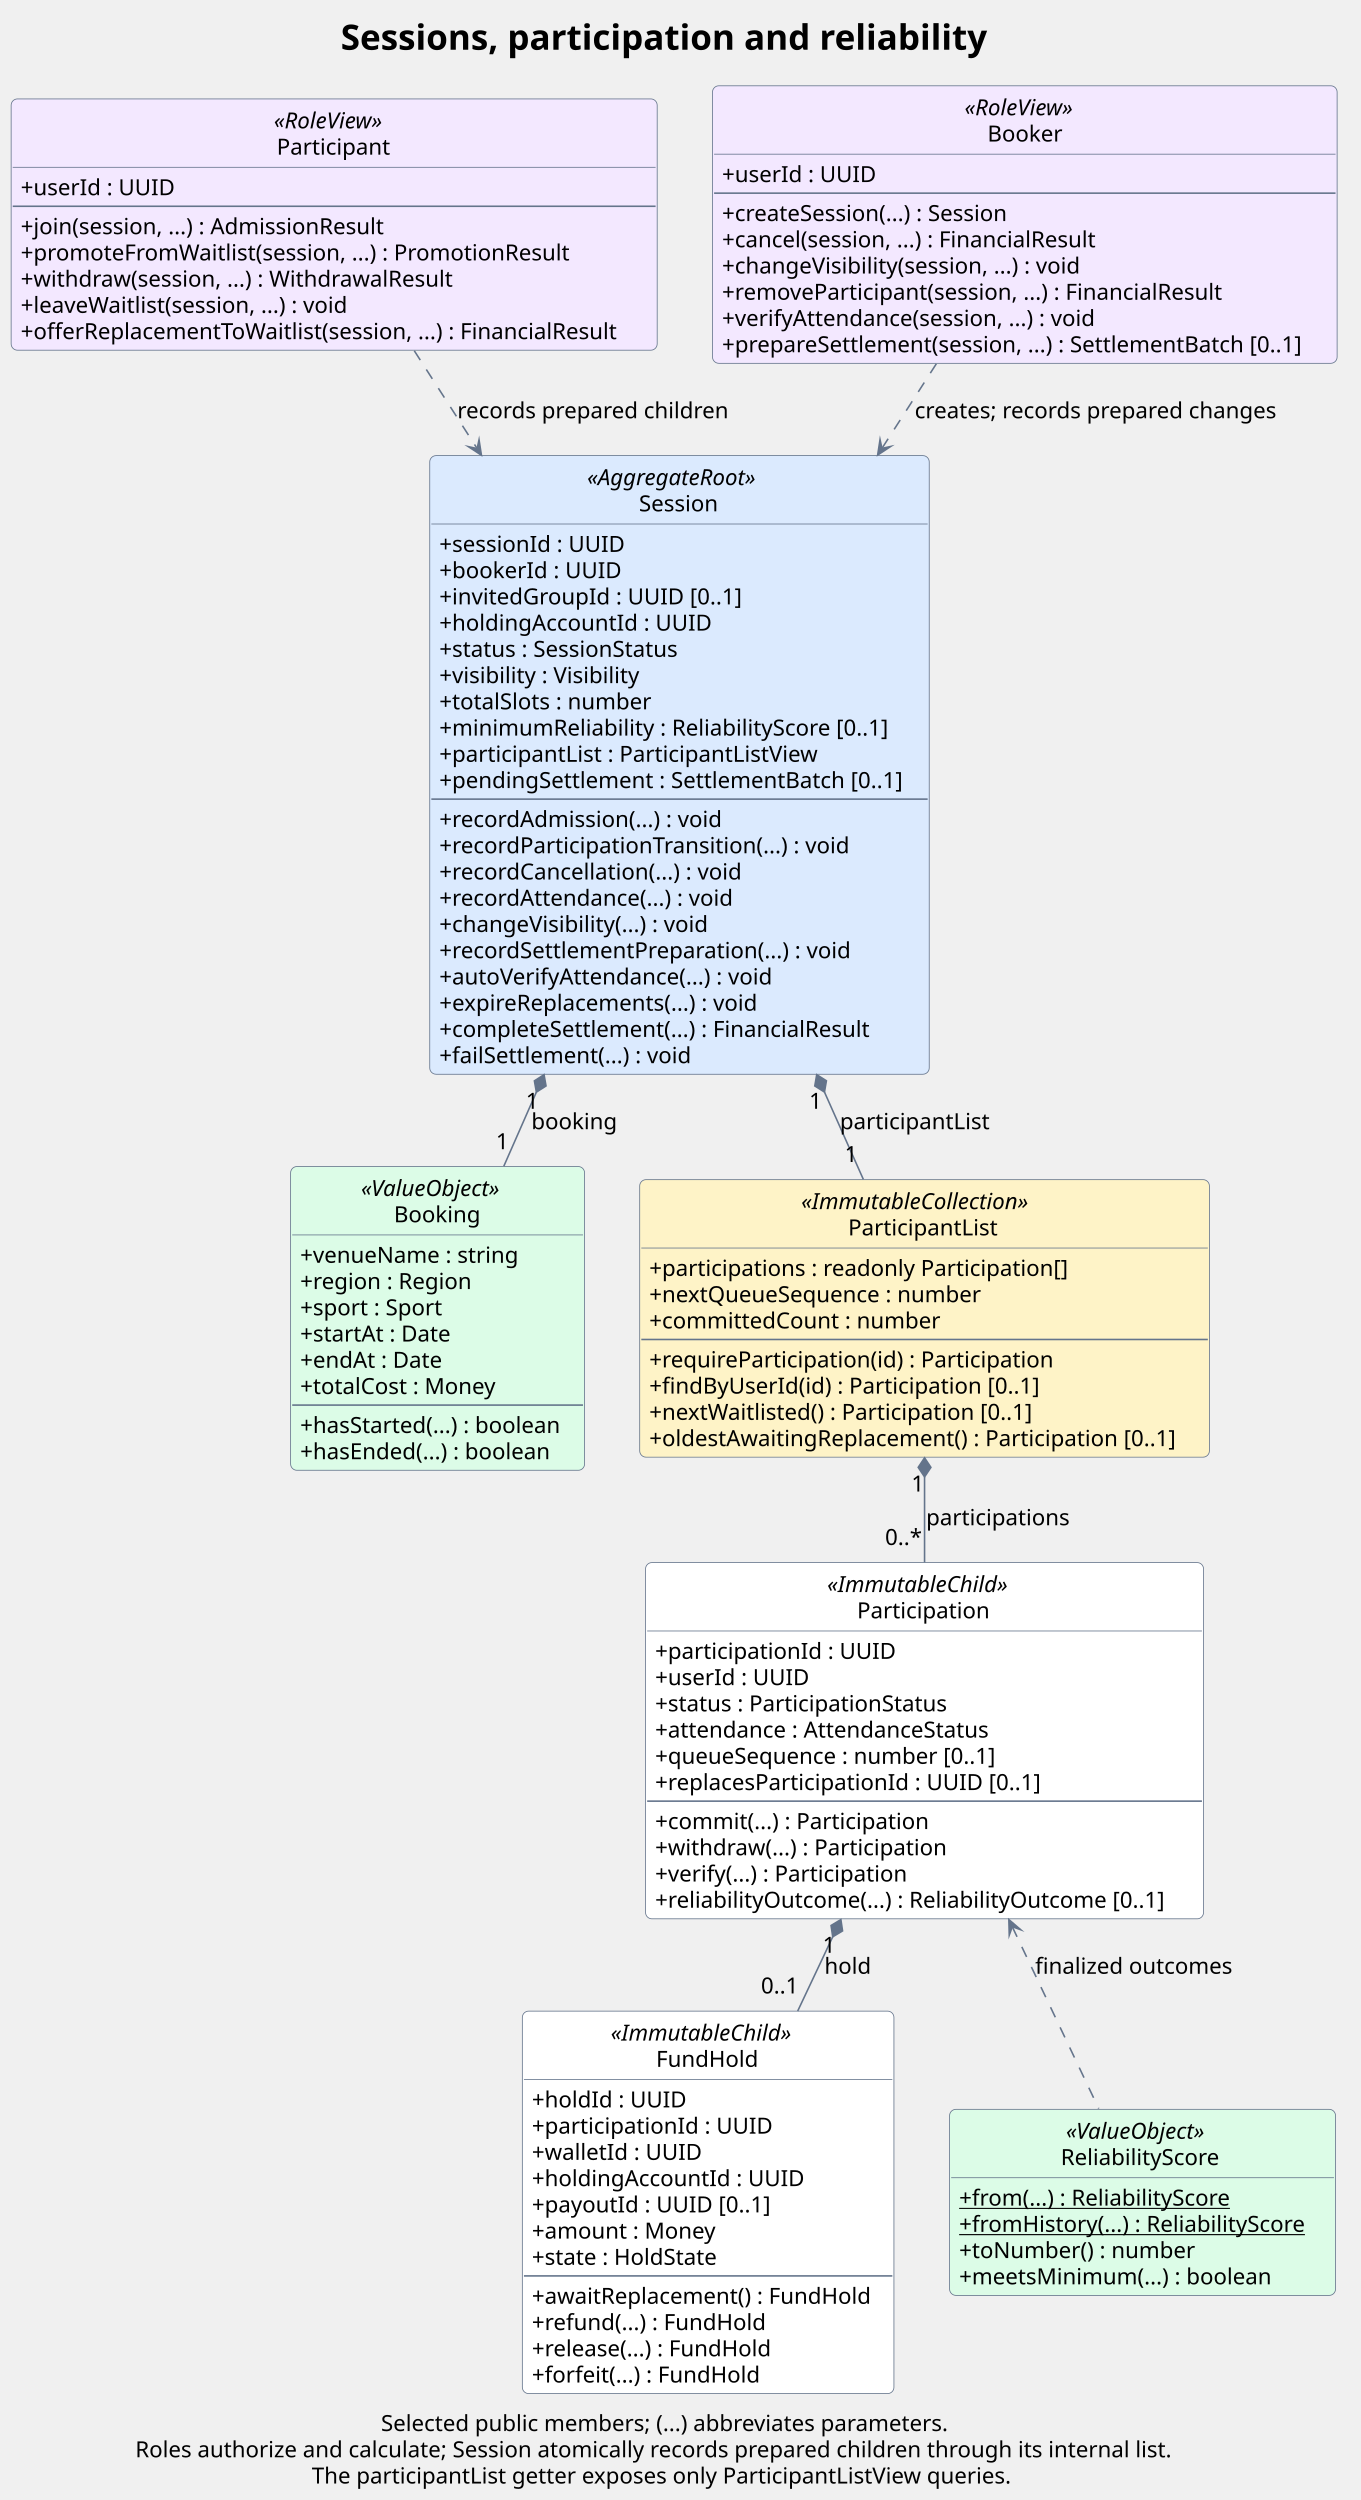
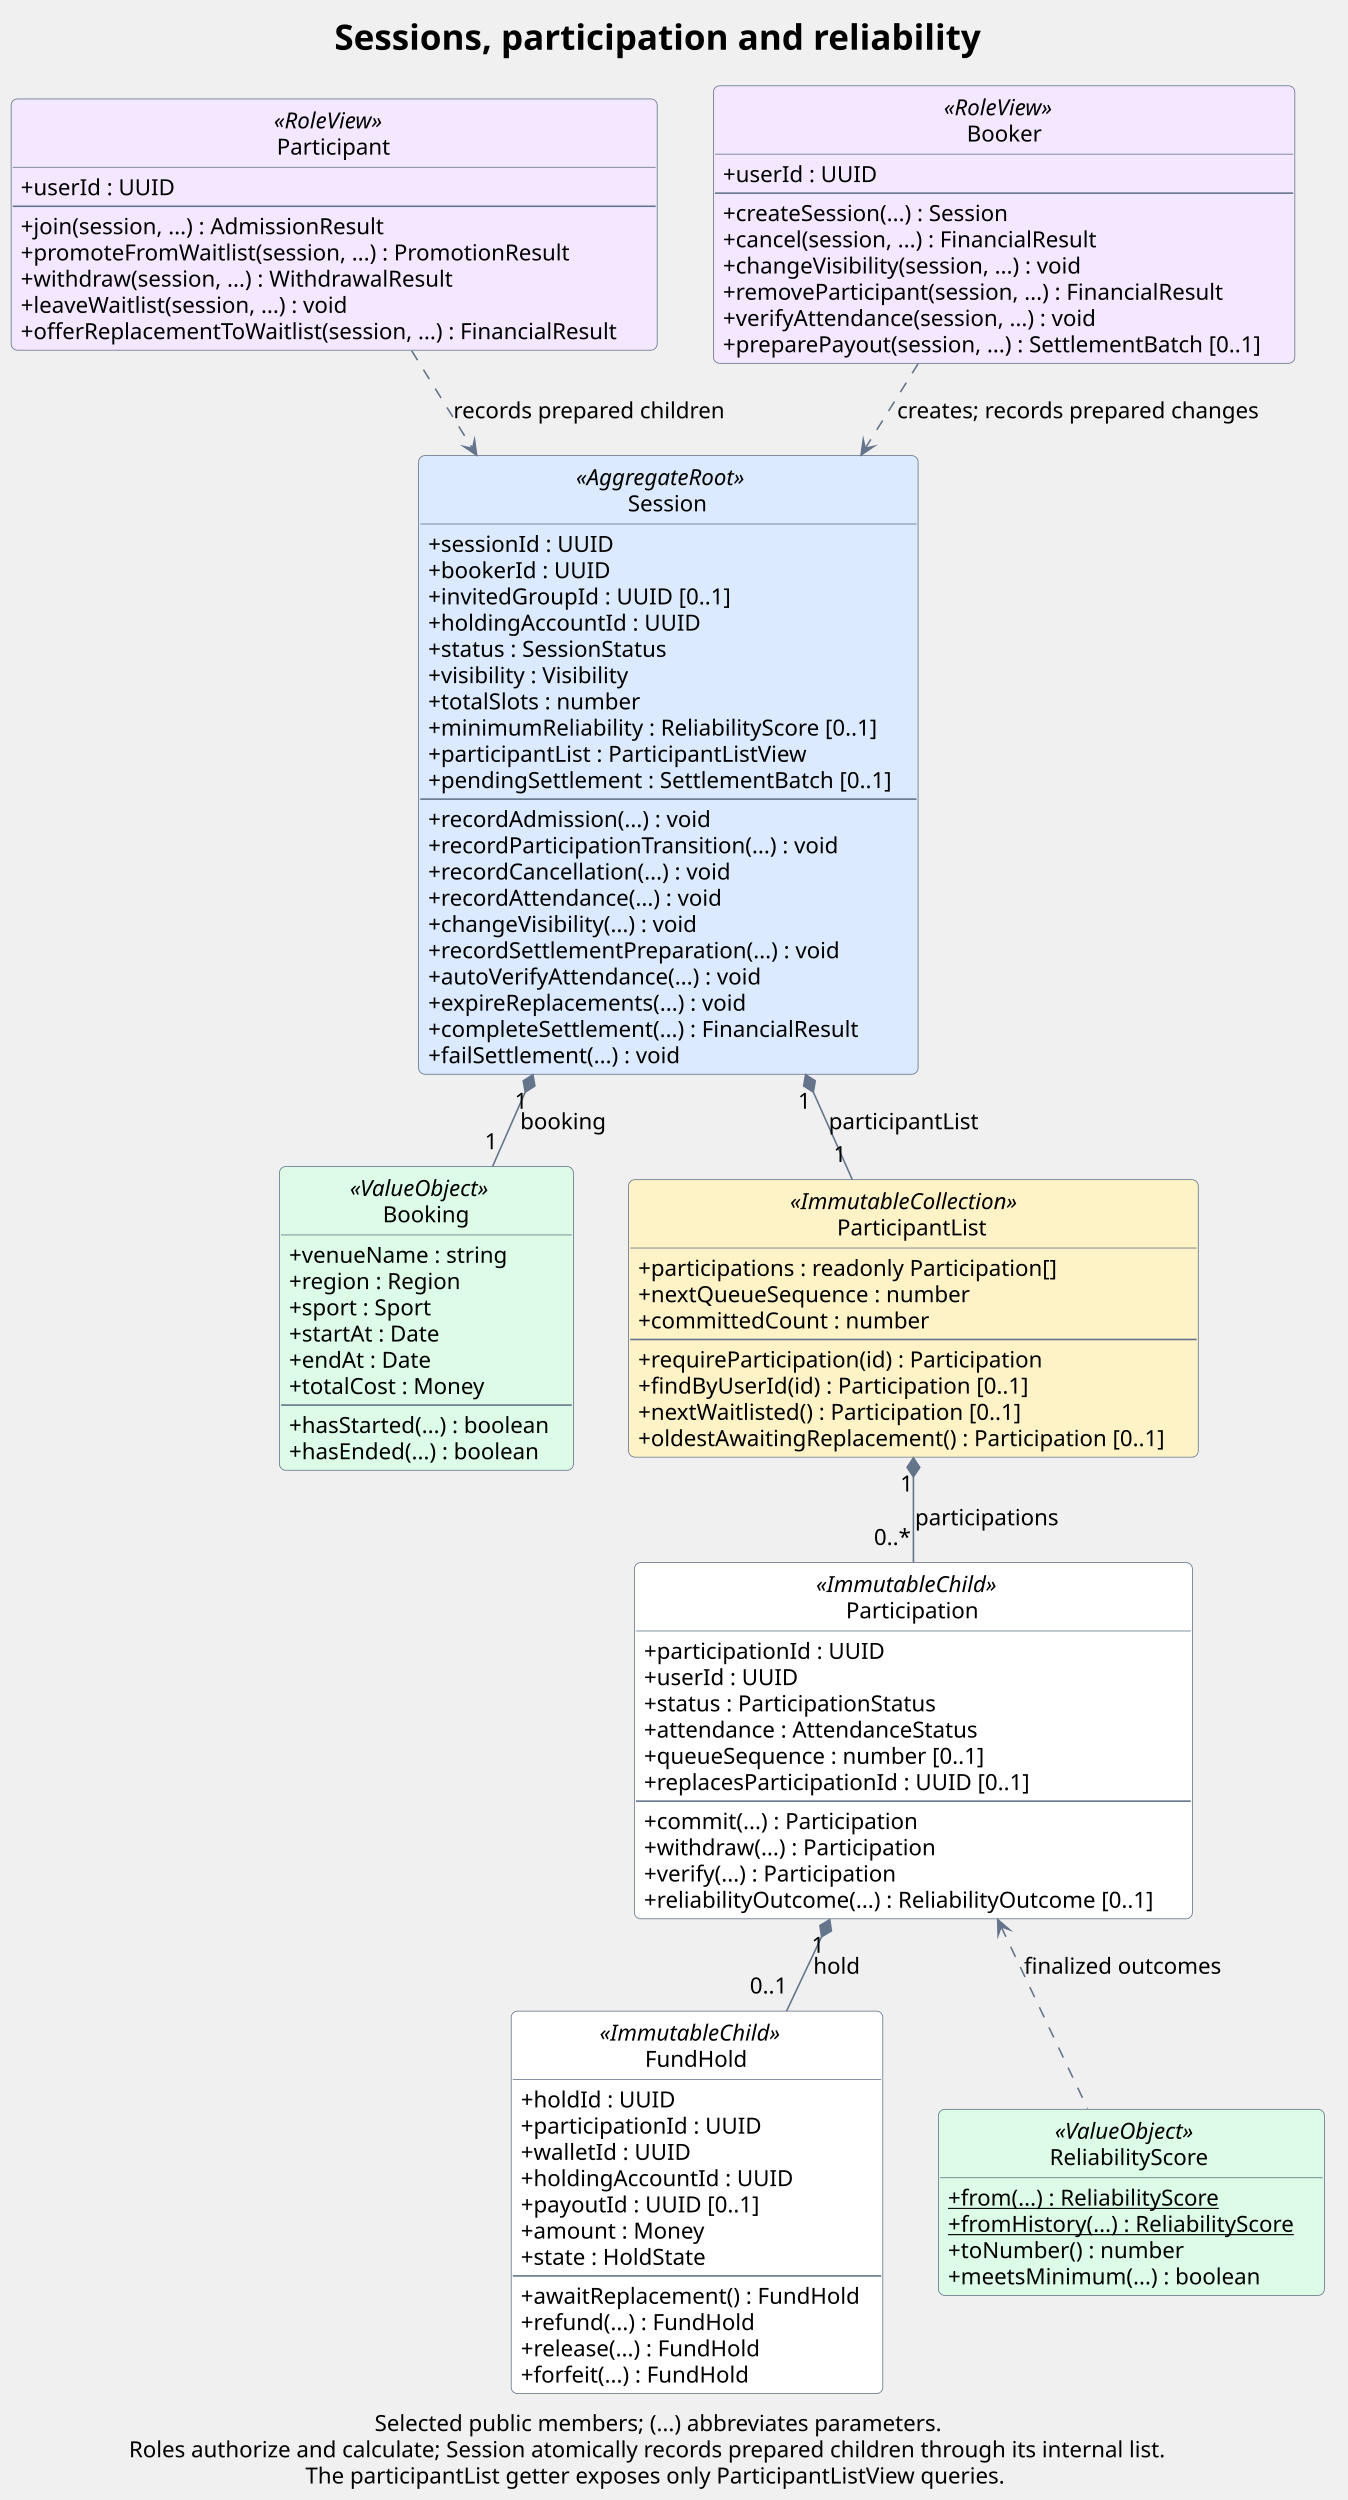
- <svg xmlns="http://www.w3.org/2000/svg" version="1.1" data-diagram-type="CLASS" style="width:855px;height:1571px;background:#FFFFFF;" width="855px" height="1571px" viewBox="0 0 855 1571" zoomAndPan="magnify" preserveAspectRatio="none" contentStyleType="text/css">
+ <svg xmlns="http://www.w3.org/2000/svg" version="1.1" data-diagram-type="CLASS" style="width:847px;height:1571px;background:#FFFFFF;" width="847px" height="1571px" viewBox="0 0 847 1571" zoomAndPan="magnify" preserveAspectRatio="none" contentStyleType="text/css">
  <defs />
  <g font-family="sans-serif" lengthAdjust="spacing">
    <g class="title" data-source-line="1">
-       <text x="214.113" y="31.27" fill="#000" font-size="22" textLength="420.02" font-weight="700">Sessions, participation and reliability</text>
+       <text x="210.114" y="31.27" fill="#000" font-size="22" textLength="420.02" font-weight="700">Sessions, participation and reliability</text>
    </g>
    <g class="entity" data-qualified-name="Session" id="ent0001" data-source-line="24">
-       <rect x="270.05" y="286.31" width="313.882" height="388.742" fill="#DBEAFE" style="stroke:#64748B;stroke-width:0.5;" rx="4" ry="4" />
-       <text x="368.94" y="304.845" fill="#000" font-size="14" textLength="116.102" font-style="italic">«AggregateRoot»</text>
-       <text x="401.517" y="321.334" fill="#000" font-size="14" textLength="50.948">Session</text>
-       <line x1="271.05" y1="329.287" x2="582.932" y2="329.287" style="stroke:#64748B;stroke-width:0.5;" />
-       <text x="276.05" y="346.822" fill="#000" font-size="14" textLength="121.728">+sessionId : UUID</text>
-       <text x="276.05" y="363.31" fill="#000" font-size="14" textLength="118.904">+bookerId : UUID</text>
-       <text x="276.05" y="379.798" fill="#000" font-size="14" textLength="199.104">+invitedGroupId : UUID [0..1]</text>
-       <text x="276.05" y="396.287" fill="#000" font-size="14" textLength="178.008">+holdingAccountId : UUID</text>
-       <text x="276.05" y="412.775" fill="#000" font-size="14" textLength="158.102">+status : SessionStatus</text>
-       <text x="276.05" y="429.263" fill="#000" font-size="14" textLength="138.284">+visibility : Visibility</text>
-       <text x="276.05" y="445.752" fill="#000" font-size="14" textLength="140.615">+totalSlots : number</text>
-       <text x="276.05" y="462.24" fill="#000" font-size="14" textLength="297.999">+minimumReliability : ReliabilityScore [0..1]</text>
-       <text x="276.05" y="478.728" fill="#000" font-size="14" textLength="249.382">+participantList : ParticipantListView</text>
-       <text x="276.05" y="495.216" fill="#000" font-size="14" textLength="301.882">+pendingSettlement : SettlementBatch [0..1]</text>
-       <line x1="271.05" y1="502.17" x2="582.932" y2="502.17" style="stroke:#64748B;stroke-width:1;" />
-       <text x="276.05" y="519.705" fill="#000" font-size="14" textLength="190.552">+recordAdmission(...) : void</text>
-       <text x="276.05" y="536.193" fill="#000" font-size="14" textLength="272.925">+recordParticipationTransition(...) : void</text>
-       <text x="276.05" y="552.681" fill="#000" font-size="14" textLength="202.829">+recordCancellation(...) : void</text>
-       <text x="276.05" y="569.17" fill="#000" font-size="14" textLength="196.178">+recordAttendance(...) : void</text>
-       <text x="276.05" y="585.658" fill="#000" font-size="14" textLength="182.212">+changeVisibility(...) : void</text>
-       <text x="276.05" y="602.146" fill="#000" font-size="14" textLength="269.65">+recordSettlementPreparation(...) : void</text>
-       <text x="276.05" y="618.634" fill="#000" font-size="14" textLength="221.785">+autoVerifyAttendance(...) : void</text>
-       <text x="276.05" y="635.123" fill="#000" font-size="14" textLength="212.434">+expireReplacements(...) : void</text>
-       <text x="276.05" y="651.611" fill="#000" font-size="14" textLength="283.22">+completeSettlement(...) : FinancialResult</text>
-       <text x="276.05" y="668.099" fill="#000" font-size="14" textLength="168.943">+failSettlement(...) : void</text>
+       <rect x="263.05" y="286.31" width="313.882" height="388.742" fill="#DBEAFE" style="stroke:#64748B;stroke-width:0.5;" rx="4" ry="4" />
+       <text x="361.94" y="304.845" fill="#000" font-size="14" textLength="116.102" font-style="italic">«AggregateRoot»</text>
+       <text x="394.517" y="321.334" fill="#000" font-size="14" textLength="50.948">Session</text>
+       <line x1="264.05" y1="329.287" x2="575.932" y2="329.287" style="stroke:#64748B;stroke-width:0.5;" />
+       <text x="269.05" y="346.822" fill="#000" font-size="14" textLength="121.728">+sessionId : UUID</text>
+       <text x="269.05" y="363.31" fill="#000" font-size="14" textLength="118.904">+bookerId : UUID</text>
+       <text x="269.05" y="379.798" fill="#000" font-size="14" textLength="199.104">+invitedGroupId : UUID [0..1]</text>
+       <text x="269.05" y="396.287" fill="#000" font-size="14" textLength="178.008">+holdingAccountId : UUID</text>
+       <text x="269.05" y="412.775" fill="#000" font-size="14" textLength="158.102">+status : SessionStatus</text>
+       <text x="269.05" y="429.263" fill="#000" font-size="14" textLength="138.284">+visibility : Visibility</text>
+       <text x="269.05" y="445.752" fill="#000" font-size="14" textLength="140.615">+totalSlots : number</text>
+       <text x="269.05" y="462.24" fill="#000" font-size="14" textLength="297.999">+minimumReliability : ReliabilityScore [0..1]</text>
+       <text x="269.05" y="478.728" fill="#000" font-size="14" textLength="249.382">+participantList : ParticipantListView</text>
+       <text x="269.05" y="495.216" fill="#000" font-size="14" textLength="301.882">+pendingSettlement : SettlementBatch [0..1]</text>
+       <line x1="264.05" y1="502.17" x2="575.932" y2="502.17" style="stroke:#64748B;stroke-width:1;" />
+       <text x="269.05" y="519.705" fill="#000" font-size="14" textLength="190.552">+recordAdmission(...) : void</text>
+       <text x="269.05" y="536.193" fill="#000" font-size="14" textLength="272.925">+recordParticipationTransition(...) : void</text>
+       <text x="269.05" y="552.681" fill="#000" font-size="14" textLength="202.829">+recordCancellation(...) : void</text>
+       <text x="269.05" y="569.17" fill="#000" font-size="14" textLength="196.178">+recordAttendance(...) : void</text>
+       <text x="269.05" y="585.658" fill="#000" font-size="14" textLength="182.212">+changeVisibility(...) : void</text>
+       <text x="269.05" y="602.146" fill="#000" font-size="14" textLength="269.65">+recordSettlementPreparation(...) : void</text>
+       <text x="269.05" y="618.634" fill="#000" font-size="14" textLength="221.785">+autoVerifyAttendance(...) : void</text>
+       <text x="269.05" y="635.123" fill="#000" font-size="14" textLength="212.434">+expireReplacements(...) : void</text>
+       <text x="269.05" y="651.611" fill="#000" font-size="14" textLength="283.22">+completeSettlement(...) : FinancialResult</text>
+       <text x="269.05" y="668.099" fill="#000" font-size="14" textLength="168.943">+failSettlement(...) : void</text>
    </g>
    <g class="entity" data-qualified-name="Participant" id="ent0002" data-source-line="48">
      <rect x="7" y="62.16" width="405.976" height="157.906" fill="#F3E8FF" style="stroke:#64748B;stroke-width:0.5;" rx="4" ry="4" />
      <text x="172.11" y="80.695" fill="#000" font-size="14" textLength="75.756" font-style="italic">«RoleView»</text>
      <text x="173.904" y="97.184" fill="#000" font-size="14" textLength="72.167">Participant</text>
      <line x1="8" y1="105.137" x2="411.976" y2="105.137" style="stroke:#64748B;stroke-width:0.5;" />
      <text x="13" y="122.672" fill="#000" font-size="14" textLength="100.536">+userId : UUID</text>
      <line x1="8" y1="129.625" x2="411.976" y2="129.625" style="stroke:#64748B;stroke-width:1;" />
      <text x="13" y="147.16" fill="#000" font-size="14" textLength="244.768">+join(session, ...) : AdmissionResult</text>
      <text x="13" y="163.648" fill="#000" font-size="14" textLength="360.493">+promoteFromWaitlist(session, ...) : PromotionResult</text>
      <text x="13" y="180.137" fill="#000" font-size="14" textLength="284.58">+withdraw(session, ...) : WithdrawalResult</text>
      <text x="13" y="196.625" fill="#000" font-size="14" textLength="219.003">+leaveWaitlist(session, ...) : void</text>
      <text x="13" y="213.113" fill="#000" font-size="14" textLength="393.976">+offerReplacementToWaitlist(session, ...) : FinancialResult</text>
    </g>
    <g class="entity" data-qualified-name="Booker" id="ent0003" data-source-line="58">
-       <rect x="447.73" y="53.91" width="392.516" height="174.395" fill="#F3E8FF" style="stroke:#64748B;stroke-width:0.5;" rx="4" ry="4" />
-       <text x="606.11" y="72.445" fill="#000" font-size="14" textLength="75.756" font-style="italic">«RoleView»</text>
-       <text x="620.506" y="88.934" fill="#000" font-size="14" textLength="46.963">Booker</text>
-       <line x1="448.73" y1="96.887" x2="839.246" y2="96.887" style="stroke:#64748B;stroke-width:0.5;" />
-       <text x="453.73" y="114.422" fill="#000" font-size="14" textLength="100.536">+userId : UUID</text>
-       <line x1="448.73" y1="121.375" x2="839.246" y2="121.375" style="stroke:#64748B;stroke-width:1;" />
-       <text x="453.73" y="138.91" fill="#000" font-size="14" textLength="190.176">+createSession(...) : Session</text>
-       <text x="453.73" y="155.398" fill="#000" font-size="14" textLength="250.243">+cancel(session, ...) : FinancialResult</text>
-       <text x="453.73" y="171.887" fill="#000" font-size="14" textLength="241.616">+changeVisibility(session, ...) : void</text>
-       <text x="453.73" y="188.375" fill="#000" font-size="14" textLength="330.046">+removeParticipant(session, ...) : FinancialResult</text>
-       <text x="453.73" y="204.863" fill="#000" font-size="14" textLength="249.026">+verifyAttendance(session, ...) : void</text>
-       <text x="453.73" y="221.352" fill="#000" font-size="14" textLength="380.516">+prepareSettlement(session, ...) : SettlementBatch [0..1]</text>
+       <rect x="448.3" y="53.91" width="365.37" height="174.395" fill="#F3E8FF" style="stroke:#64748B;stroke-width:0.5;" rx="4" ry="4" />
+       <text x="593.107" y="72.445" fill="#000" font-size="14" textLength="75.756" font-style="italic">«RoleView»</text>
+       <text x="607.504" y="88.934" fill="#000" font-size="14" textLength="46.963">Booker</text>
+       <line x1="449.3" y1="96.887" x2="812.67" y2="96.887" style="stroke:#64748B;stroke-width:0.5;" />
+       <text x="454.3" y="114.422" fill="#000" font-size="14" textLength="100.536">+userId : UUID</text>
+       <line x1="449.3" y1="121.375" x2="812.67" y2="121.375" style="stroke:#64748B;stroke-width:1;" />
+       <text x="454.3" y="138.91" fill="#000" font-size="14" textLength="190.176">+createSession(...) : Session</text>
+       <text x="454.3" y="155.398" fill="#000" font-size="14" textLength="250.243">+cancel(session, ...) : FinancialResult</text>
+       <text x="454.3" y="171.887" fill="#000" font-size="14" textLength="241.616">+changeVisibility(session, ...) : void</text>
+       <text x="454.3" y="188.375" fill="#000" font-size="14" textLength="330.046">+removeParticipant(session, ...) : FinancialResult</text>
+       <text x="454.3" y="204.863" fill="#000" font-size="14" textLength="249.026">+verifyAttendance(session, ...) : void</text>
+       <text x="454.3" y="221.352" fill="#000" font-size="14" textLength="353.37">+preparePayout(session, ...) : SettlementBatch [0..1]</text>
    </g>
    <g class="entity" data-qualified-name="Booking" id="ent0004" data-source-line="69">
-       <rect x="182.62" y="733.05" width="184.73" height="190.883" fill="#DCFCE7" style="stroke:#64748B;stroke-width:0.5;" rx="4" ry="4" />
-       <text x="226.864" y="751.585" fill="#000" font-size="14" textLength="96.243" font-style="italic">«ValueObject»</text>
-       <text x="247.536" y="768.074" fill="#000" font-size="14" textLength="54.899">Booking</text>
-       <line x1="183.62" y1="776.027" x2="366.35" y2="776.027" style="stroke:#64748B;stroke-width:0.5;" />
-       <text x="188.62" y="793.562" fill="#000" font-size="14" textLength="143.151">+venueName : string</text>
-       <text x="188.62" y="810.05" fill="#000" font-size="14" textLength="114.728">+region : Region</text>
-       <text x="188.62" y="826.538" fill="#000" font-size="14" textLength="95.847">+sport : Sport</text>
-       <text x="188.62" y="843.027" fill="#000" font-size="14" textLength="101.637">+startAt : Date</text>
-       <text x="188.62" y="859.515" fill="#000" font-size="14" textLength="95.867">+endAt : Date</text>
-       <text x="188.62" y="876.003" fill="#000" font-size="14" textLength="130.389">+totalCost : Money</text>
-       <line x1="183.62" y1="882.956" x2="366.35" y2="882.956" style="stroke:#64748B;stroke-width:1;" />
-       <text x="188.62" y="900.492" fill="#000" font-size="14" textLength="172.73">+hasStarted(...) : boolean</text>
-       <text x="188.62" y="916.98" fill="#000" font-size="14" textLength="166.346">+hasEnded(...) : boolean</text>
+       <rect x="175.62" y="733.05" width="184.73" height="190.883" fill="#DCFCE7" style="stroke:#64748B;stroke-width:0.5;" rx="4" ry="4" />
+       <text x="219.864" y="751.585" fill="#000" font-size="14" textLength="96.243" font-style="italic">«ValueObject»</text>
+       <text x="240.536" y="768.074" fill="#000" font-size="14" textLength="54.899">Booking</text>
+       <line x1="176.62" y1="776.027" x2="359.35" y2="776.027" style="stroke:#64748B;stroke-width:0.5;" />
+       <text x="181.62" y="793.562" fill="#000" font-size="14" textLength="143.151">+venueName : string</text>
+       <text x="181.62" y="810.05" fill="#000" font-size="14" textLength="114.728">+region : Region</text>
+       <text x="181.62" y="826.538" fill="#000" font-size="14" textLength="95.847">+sport : Sport</text>
+       <text x="181.62" y="843.027" fill="#000" font-size="14" textLength="101.637">+startAt : Date</text>
+       <text x="181.62" y="859.515" fill="#000" font-size="14" textLength="95.867">+endAt : Date</text>
+       <text x="181.62" y="876.003" fill="#000" font-size="14" textLength="130.389">+totalCost : Money</text>
+       <line x1="176.62" y1="882.956" x2="359.35" y2="882.956" style="stroke:#64748B;stroke-width:1;" />
+       <text x="181.62" y="900.492" fill="#000" font-size="14" textLength="172.73">+hasStarted(...) : boolean</text>
+       <text x="181.62" y="916.98" fill="#000" font-size="14" textLength="166.346">+hasEnded(...) : boolean</text>
    </g>
    <g class="entity" data-qualified-name="ParticipantList" id="ent0005" data-source-line="81">
-       <rect x="401.99" y="741.29" width="358.001" height="174.395" fill="#FEF3C7" style="stroke:#64748B;stroke-width:0.5;" rx="4" ry="4" />
-       <text x="503.45" y="759.825" fill="#000" font-size="14" textLength="155.08" font-style="italic">«ImmutableCollection»</text>
-       <text x="532.965" y="776.314" fill="#000" font-size="14" textLength="96.052">ParticipantList</text>
-       <line x1="402.99" y1="784.267" x2="758.991" y2="784.267" style="stroke:#64748B;stroke-width:0.5;" />
-       <text x="407.99" y="801.802" fill="#000" font-size="14" textLength="274.511">+participations : readonly Participation[]</text>
-       <text x="407.99" y="818.29" fill="#000" font-size="14" textLength="215.667">+nextQueueSequence : number</text>
-       <text x="407.99" y="834.778" fill="#000" font-size="14" textLength="191.146">+committedCount : number</text>
-       <line x1="402.99" y1="841.732" x2="758.991" y2="841.732" style="stroke:#64748B;stroke-width:1;" />
-       <text x="407.99" y="859.267" fill="#000" font-size="14" textLength="264.612">+requireParticipation(id) : Participation</text>
-       <text x="407.99" y="875.755" fill="#000" font-size="14" textLength="256.566">+findByUserId(id) : Participation [0..1]</text>
-       <text x="407.99" y="892.243" fill="#000" font-size="14" textLength="254.816">+nextWaitlisted() : Participation [0..1]</text>
-       <text x="407.99" y="908.732" fill="#000" font-size="14" textLength="346.001">+oldestAwaitingReplacement() : Participation [0..1]</text>
+       <rect x="394.99" y="741.29" width="358.001" height="174.395" fill="#FEF3C7" style="stroke:#64748B;stroke-width:0.5;" rx="4" ry="4" />
+       <text x="496.45" y="759.825" fill="#000" font-size="14" textLength="155.08" font-style="italic">«ImmutableCollection»</text>
+       <text x="525.965" y="776.314" fill="#000" font-size="14" textLength="96.052">ParticipantList</text>
+       <line x1="395.99" y1="784.267" x2="751.991" y2="784.267" style="stroke:#64748B;stroke-width:0.5;" />
+       <text x="400.99" y="801.802" fill="#000" font-size="14" textLength="274.511">+participations : readonly Participation[]</text>
+       <text x="400.99" y="818.29" fill="#000" font-size="14" textLength="215.667">+nextQueueSequence : number</text>
+       <text x="400.99" y="834.778" fill="#000" font-size="14" textLength="191.146">+committedCount : number</text>
+       <line x1="395.99" y1="841.732" x2="751.991" y2="841.732" style="stroke:#64748B;stroke-width:1;" />
+       <text x="400.99" y="859.267" fill="#000" font-size="14" textLength="264.612">+requireParticipation(id) : Participation</text>
+       <text x="400.99" y="875.755" fill="#000" font-size="14" textLength="256.566">+findByUserId(id) : Participation [0..1]</text>
+       <text x="400.99" y="892.243" fill="#000" font-size="14" textLength="254.816">+nextWaitlisted() : Participation [0..1]</text>
+       <text x="400.99" y="908.732" fill="#000" font-size="14" textLength="346.001">+oldestAwaitingReplacement() : Participation [0..1]</text>
    </g>
    <g class="entity" data-qualified-name="Participation" id="ent0006" data-source-line="92">
-       <rect x="405.67" y="981.93" width="350.632" height="223.859" fill="#FFF" style="stroke:#64748B;stroke-width:0.5;" rx="4" ry="4" />
-       <text x="519.767" y="1000.465" fill="#000" font-size="14" textLength="122.438" font-style="italic">«ImmutableChild»</text>
-       <text x="538.579" y="1016.954" fill="#000" font-size="14" textLength="84.813">Participation</text>
-       <line x1="406.67" y1="1024.907" x2="755.302" y2="1024.907" style="stroke:#64748B;stroke-width:0.5;" />
-       <text x="411.67" y="1042.442" fill="#000" font-size="14" textLength="157.069">+participationId : UUID</text>
-       <text x="411.67" y="1058.93" fill="#000" font-size="14" textLength="100.536">+userId : UUID</text>
-       <text x="411.67" y="1075.418" fill="#000" font-size="14" textLength="191.967">+status : ParticipationStatus</text>
-       <text x="411.67" y="1091.907" fill="#000" font-size="14" textLength="217.704">+attendance : AttendanceStatus</text>
-       <text x="411.67" y="1108.395" fill="#000" font-size="14" textLength="223.392">+queueSequence : number [0..1]</text>
-       <text x="411.67" y="1124.883" fill="#000" font-size="14" textLength="252.321">+replacesParticipationId : UUID [0..1]</text>
-       <line x1="406.67" y1="1131.836" x2="755.302" y2="1131.836" style="stroke:#64748B;stroke-width:1;" />
-       <text x="411.67" y="1149.372" fill="#000" font-size="14" textLength="182.82">+commit(...) : Participation</text>
-       <text x="411.67" y="1165.86" fill="#000" font-size="14" textLength="193.443">+withdraw(...) : Participation</text>
-       <text x="411.67" y="1182.348" fill="#000" font-size="14" textLength="168.909">+verify(...) : Participation</text>
-       <text x="411.67" y="1198.836" fill="#000" font-size="14" textLength="338.632">+reliabilityOutcome(...) : ReliabilityOutcome [0..1]</text>
+       <rect x="398.67" y="981.93" width="350.632" height="223.859" fill="#FFF" style="stroke:#64748B;stroke-width:0.5;" rx="4" ry="4" />
+       <text x="512.767" y="1000.465" fill="#000" font-size="14" textLength="122.438" font-style="italic">«ImmutableChild»</text>
+       <text x="531.579" y="1016.954" fill="#000" font-size="14" textLength="84.813">Participation</text>
+       <line x1="399.67" y1="1024.907" x2="748.302" y2="1024.907" style="stroke:#64748B;stroke-width:0.5;" />
+       <text x="404.67" y="1042.442" fill="#000" font-size="14" textLength="157.069">+participationId : UUID</text>
+       <text x="404.67" y="1058.93" fill="#000" font-size="14" textLength="100.536">+userId : UUID</text>
+       <text x="404.67" y="1075.418" fill="#000" font-size="14" textLength="191.967">+status : ParticipationStatus</text>
+       <text x="404.67" y="1091.907" fill="#000" font-size="14" textLength="217.704">+attendance : AttendanceStatus</text>
+       <text x="404.67" y="1108.395" fill="#000" font-size="14" textLength="223.392">+queueSequence : number [0..1]</text>
+       <text x="404.67" y="1124.883" fill="#000" font-size="14" textLength="252.321">+replacesParticipationId : UUID [0..1]</text>
+       <line x1="399.67" y1="1131.836" x2="748.302" y2="1131.836" style="stroke:#64748B;stroke-width:1;" />
+       <text x="404.67" y="1149.372" fill="#000" font-size="14" textLength="182.82">+commit(...) : Participation</text>
+       <text x="404.67" y="1165.86" fill="#000" font-size="14" textLength="193.443">+withdraw(...) : Participation</text>
+       <text x="404.67" y="1182.348" fill="#000" font-size="14" textLength="168.909">+verify(...) : Participation</text>
+       <text x="404.67" y="1198.836" fill="#000" font-size="14" textLength="338.632">+reliabilityOutcome(...) : ReliabilityOutcome [0..1]</text>
    </g>
    <g class="entity" data-qualified-name="FundHold" id="ent0007" data-source-line="106">
-       <rect x="328.24" y="1263.79" width="233.505" height="240.348" fill="#FFF" style="stroke:#64748B;stroke-width:0.5;" rx="4" ry="4" />
-       <text x="383.773" y="1282.325" fill="#000" font-size="14" textLength="122.438" font-style="italic">«ImmutableChild»</text>
-       <text x="412.272" y="1298.814" fill="#000" font-size="14" textLength="65.44">FundHold</text>
-       <line x1="329.24" y1="1306.767" x2="560.745" y2="1306.767" style="stroke:#64748B;stroke-width:0.5;" />
-       <text x="334.24" y="1324.302" fill="#000" font-size="14" textLength="101.329">+holdId : UUID</text>
-       <text x="334.24" y="1340.79" fill="#000" font-size="14" textLength="157.069">+participationId : UUID</text>
-       <text x="334.24" y="1357.278" fill="#000" font-size="14" textLength="110.831">+walletId : UUID</text>
-       <text x="334.24" y="1373.767" fill="#000" font-size="14" textLength="178.008">+holdingAccountId : UUID</text>
-       <text x="334.24" y="1390.255" fill="#000" font-size="14" textLength="157.664">+payoutId : UUID [0..1]</text>
-       <text x="334.24" y="1406.743" fill="#000" font-size="14" textLength="120.894">+amount : Money</text>
-       <text x="334.24" y="1423.232" fill="#000" font-size="14" textLength="122.849">+state : HoldState</text>
-       <line x1="329.24" y1="1430.185" x2="560.745" y2="1430.185" style="stroke:#64748B;stroke-width:1;" />
-       <text x="334.24" y="1447.72" fill="#000" font-size="14" textLength="221.505">+awaitReplacement() : FundHold</text>
-       <text x="334.24" y="1464.208" fill="#000" font-size="14" textLength="157.117">+refund(...) : FundHold</text>
-       <text x="334.24" y="1480.696" fill="#000" font-size="14" textLength="160.296">+release(...) : FundHold</text>
-       <text x="334.24" y="1497.185" fill="#000" font-size="14" textLength="153.959">+forfeit(...) : FundHold</text>
+       <rect x="321.24" y="1263.79" width="233.505" height="240.348" fill="#FFF" style="stroke:#64748B;stroke-width:0.5;" rx="4" ry="4" />
+       <text x="376.773" y="1282.325" fill="#000" font-size="14" textLength="122.438" font-style="italic">«ImmutableChild»</text>
+       <text x="405.272" y="1298.814" fill="#000" font-size="14" textLength="65.44">FundHold</text>
+       <line x1="322.24" y1="1306.767" x2="553.745" y2="1306.767" style="stroke:#64748B;stroke-width:0.5;" />
+       <text x="327.24" y="1324.302" fill="#000" font-size="14" textLength="101.329">+holdId : UUID</text>
+       <text x="327.24" y="1340.79" fill="#000" font-size="14" textLength="157.069">+participationId : UUID</text>
+       <text x="327.24" y="1357.278" fill="#000" font-size="14" textLength="110.831">+walletId : UUID</text>
+       <text x="327.24" y="1373.767" fill="#000" font-size="14" textLength="178.008">+holdingAccountId : UUID</text>
+       <text x="327.24" y="1390.255" fill="#000" font-size="14" textLength="157.664">+payoutId : UUID [0..1]</text>
+       <text x="327.24" y="1406.743" fill="#000" font-size="14" textLength="120.894">+amount : Money</text>
+       <text x="327.24" y="1423.232" fill="#000" font-size="14" textLength="122.849">+state : HoldState</text>
+       <line x1="322.24" y1="1430.185" x2="553.745" y2="1430.185" style="stroke:#64748B;stroke-width:1;" />
+       <text x="327.24" y="1447.72" fill="#000" font-size="14" textLength="221.505">+awaitReplacement() : FundHold</text>
+       <text x="327.24" y="1464.208" fill="#000" font-size="14" textLength="157.117">+refund(...) : FundHold</text>
+       <text x="327.24" y="1480.696" fill="#000" font-size="14" textLength="160.296">+release(...) : FundHold</text>
+       <text x="327.24" y="1497.185" fill="#000" font-size="14" textLength="153.959">+forfeit(...) : FundHold</text>
    </g>
    <g class="entity" data-qualified-name="ReliabilityScore" id="ent0008" data-source-line="121">
-       <rect x="596.72" y="1325.5" width="242.528" height="116.93" fill="#DCFCE7" style="stroke:#64748B;stroke-width:0.5;" rx="4" ry="4" />
-       <text x="669.863" y="1344.035" fill="#000" font-size="14" textLength="96.243" font-style="italic">«ValueObject»</text>
-       <text x="666.574" y="1360.524" fill="#000" font-size="14" textLength="102.819">ReliabilityScore</text>
-       <line x1="597.72" y1="1368.477" x2="838.248" y2="1368.477" style="stroke:#64748B;stroke-width:0.5;" />
-       <text x="602.72" y="1386.012" fill="#000" font-size="14" textLength="182.178" text-decoration="underline">+from(...) : ReliabilityScore</text>
-       <text x="602.72" y="1402.5" fill="#000" font-size="14" textLength="230.528" text-decoration="underline">+fromHistory(...) : ReliabilityScore</text>
-       <text x="602.72" y="1418.988" fill="#000" font-size="14" textLength="154.588">+toNumber() : number</text>
-       <text x="602.72" y="1435.477" fill="#000" font-size="14" textLength="205.803">+meetsMinimum(...) : boolean</text>
+       <rect x="589.72" y="1325.5" width="242.528" height="116.93" fill="#DCFCE7" style="stroke:#64748B;stroke-width:0.5;" rx="4" ry="4" />
+       <text x="662.863" y="1344.035" fill="#000" font-size="14" textLength="96.243" font-style="italic">«ValueObject»</text>
+       <text x="659.574" y="1360.524" fill="#000" font-size="14" textLength="102.819">ReliabilityScore</text>
+       <line x1="590.72" y1="1368.477" x2="831.248" y2="1368.477" style="stroke:#64748B;stroke-width:0.5;" />
+       <text x="595.72" y="1386.012" fill="#000" font-size="14" textLength="182.178" text-decoration="underline">+from(...) : ReliabilityScore</text>
+       <text x="595.72" y="1402.5" fill="#000" font-size="14" textLength="230.528" text-decoration="underline">+fromHistory(...) : ReliabilityScore</text>
+       <text x="595.72" y="1418.988" fill="#000" font-size="14" textLength="154.588">+toNumber() : number</text>
+       <text x="595.72" y="1435.477" fill="#000" font-size="14" textLength="205.803">+meetsMinimum(...) : boolean</text>
    </g>
    <g class="link" data-entity-1="ent0001" data-entity-2="ent0004" id="lnk9" data-source-line="128" data-link-type="composition">
-       <path d="M337.052,686.296 C328.302,706.206 324.54,714.76 316.59,732.85" style="stroke:#64748B;stroke-width:1;" fill="none" id="Session-backto-Booking" codeLine="128" />
-       <polygon points="341.88,675.31,335.804,679.194,337.052,686.296,343.128,682.412,341.88,675.31" fill="#64748B" style="stroke:#64748B;stroke-width:1;stroke-linejoin:miter;stroke-miterlimit:10;" />
-       <text x="333.9" y="709.585" fill="#000" font-size="14" textLength="55.658">booking</text>
-       <text x="330.416" y="696.77" fill="#000" font-size="14">1</text>
-       <text x="311.621" y="722.146" fill="#000" font-size="14">1</text>
+       <path d="M330.052,686.296 C321.302,706.206 317.54,714.76 309.59,732.85" style="stroke:#64748B;stroke-width:1;" fill="none" id="Session-backto-Booking" codeLine="128" />
+       <polygon points="334.88,675.31,328.804,679.194,330.052,686.296,336.128,682.412,334.88,675.31" fill="#64748B" style="stroke:#64748B;stroke-width:1;stroke-linejoin:miter;stroke-miterlimit:10;" />
+       <text x="326.9" y="709.585" fill="#000" font-size="14" textLength="55.658">booking</text>
+       <text x="323.416" y="696.77" fill="#000" font-size="14">1</text>
+       <text x="304.621" y="722.146" fill="#000" font-size="14">1</text>
    </g>
    <g class="link" data-entity-1="ent0002" data-entity-2="ent0001" id="lnk10" data-source-line="129" data-link-type="dependency">
-       <path d="M260.32,220.4 C273.21,240.47 284.967,258.744 299.827,281.864" style="stroke:#64748B;stroke-width:1;stroke-dasharray:7,7;" fill="none" id="Participant-to-Session" codeLine="129" />
-       <polygon points="302.53,286.07,301.029,276.336,299.827,281.864,294.299,280.662,302.53,286.07" fill="#64748B" style="stroke:#64748B;stroke-width:1;stroke-linejoin:miter;stroke-miterlimit:10;" />
-       <text x="287.37" y="262.845" fill="#000" font-size="14" textLength="176.039">records prepared children</text>
+       <path d="M258.69,220.4 C271.17,240.47 282.519,258.704 296.899,281.824" style="stroke:#64748B;stroke-width:1;stroke-dasharray:7,7;" fill="none" id="Participant-to-Session" codeLine="129" />
+       <polygon points="299.54,286.07,298.183,276.315,296.899,281.824,291.39,280.54,299.54,286.07" fill="#64748B" style="stroke:#64748B;stroke-width:1;stroke-linejoin:miter;stroke-miterlimit:10;" />
+       <text x="284.91" y="262.845" fill="#000" font-size="14" textLength="176.039">records prepared children</text>
    </g>
    <g class="link" data-entity-1="ent0003" data-entity-2="ent0001" id="lnk11" data-source-line="130" data-link-type="dependency">
-       <path d="M588.39,228.6 C576.9,246.48 567.065,261.775 554.215,281.755" style="stroke:#64748B;stroke-width:1;stroke-dasharray:7,7;" fill="none" id="Booker-to-Session" codeLine="130" />
-       <polygon points="551.51,285.96,559.743,280.554,554.215,281.755,553.014,276.227,551.51,285.96" fill="#64748B" style="stroke:#64748B;stroke-width:1;stroke-linejoin:miter;stroke-miterlimit:10;" />
-       <text x="574.8" y="262.845" fill="#000" font-size="14" textLength="234.466">creates; records prepared changes</text>
+       <path d="M576.92,228.6 C565.75,246.48 556.21,261.74 543.72,281.72" style="stroke:#64748B;stroke-width:1;stroke-dasharray:7,7;" fill="none" id="Booker-to-Session" codeLine="130" />
+       <polygon points="541.07,285.96,549.232,280.449,543.72,281.72,542.449,276.208,541.07,285.96" fill="#64748B" style="stroke:#64748B;stroke-width:1;stroke-linejoin:miter;stroke-miterlimit:10;" />
+       <text x="563.74" y="262.845" fill="#000" font-size="14" textLength="234.466">creates; records prepared changes</text>
    </g>
    <g class="link" data-entity-1="ent0001" data-entity-2="ent0005" id="lnk12" data-source-line="131" data-link-type="composition">
-       <path d="M518.101,686.273 C528.341,709.273 533.48,720.81 542.54,741.15" style="stroke:#64748B;stroke-width:1;" fill="none" id="Session-backto-ParticipantList" codeLine="131" />
-       <polygon points="513.22,675.31,512.006,682.418,518.101,686.273,519.315,679.165,513.22,675.31" fill="#64748B" style="stroke:#64748B;stroke-width:1;stroke-linejoin:miter;stroke-miterlimit:10;" />
-       <text x="527.78" y="709.585" fill="#000" font-size="14" textLength="97.125">participantList</text>
-       <text x="508.449" y="696.77" fill="#000" font-size="14">1</text>
-       <text x="530.797" y="730.216" fill="#000" font-size="14">1</text>
+       <path d="M511.101,686.273 C521.341,709.273 526.48,720.81 535.54,741.15" style="stroke:#64748B;stroke-width:1;" fill="none" id="Session-backto-ParticipantList" codeLine="131" />
+       <polygon points="506.22,675.31,505.006,682.418,511.101,686.273,512.315,679.165,506.22,675.31" fill="#64748B" style="stroke:#64748B;stroke-width:1;stroke-linejoin:miter;stroke-miterlimit:10;" />
+       <text x="520.78" y="709.585" fill="#000" font-size="14" textLength="97.125">participantList</text>
+       <text x="501.449" y="696.77" fill="#000" font-size="14">1</text>
+       <text x="523.797" y="730.216" fill="#000" font-size="14">1</text>
    </g>
    <g class="link" data-entity-1="ent0005" data-entity-2="ent0006" id="lnk13" data-source-line="132" data-link-type="composition">
-       <path d="M580.99,928.09 C580.99,949.08 580.99,959.81 580.99,981.76" style="stroke:#64748B;stroke-width:1;" fill="none" id="ParticipantList-backto-Participation" codeLine="132" />
-       <polygon points="580.99,916.09,576.99,922.09,580.99,928.09,584.99,922.09,580.99,916.09" fill="#64748B" style="stroke:#64748B;stroke-width:1;stroke-linejoin:miter;stroke-miterlimit:10;" />
-       <text x="581.99" y="958.465" fill="#000" font-size="14" textLength="93.023">participations</text>
-       <text x="572.705" y="937.263" fill="#000" font-size="14">1</text>
-       <text x="556.163" y="970.868" fill="#000" font-size="14" textLength="24.459">0..*</text>
+       <path d="M573.99,928.09 C573.99,949.08 573.99,959.81 573.99,981.76" style="stroke:#64748B;stroke-width:1;" fill="none" id="ParticipantList-backto-Participation" codeLine="132" />
+       <polygon points="573.99,916.09,569.99,922.09,573.99,928.09,577.99,922.09,573.99,916.09" fill="#64748B" style="stroke:#64748B;stroke-width:1;stroke-linejoin:miter;stroke-miterlimit:10;" />
+       <text x="574.99" y="958.465" fill="#000" font-size="14" textLength="93.023">participations</text>
+       <text x="565.705" y="937.263" fill="#000" font-size="14">1</text>
+       <text x="549.163" y="970.868" fill="#000" font-size="14" textLength="24.459">0..*</text>
    </g>
    <g class="link" data-entity-1="ent0006" data-entity-2="ent0007" id="lnk14" data-source-line="133" data-link-type="composition">
-       <path d="M523.284,1217.1 C514.384,1235.94 510.25,1244.72 501.26,1263.76" style="stroke:#64748B;stroke-width:1;" fill="none" id="Participation-backto-FundHold" codeLine="133" />
-       <polygon points="528.41,1206.25,522.23,1209.967,523.284,1217.1,529.464,1213.384,528.41,1206.25" fill="#64748B" style="stroke:#64748B;stroke-width:1;stroke-linejoin:miter;stroke-miterlimit:10;" />
-       <text x="518.07" y="1240.325" fill="#000" font-size="14" textLength="30.146">hold</text>
-       <text x="516.988" y="1227.136" fill="#000" font-size="14">1</text>
-       <text x="478.186" y="1252.698" fill="#000" font-size="14" textLength="26.564">0..1</text>
+       <path d="M516.284,1217.1 C507.384,1235.94 503.25,1244.72 494.26,1263.76" style="stroke:#64748B;stroke-width:1;" fill="none" id="Participation-backto-FundHold" codeLine="133" />
+       <polygon points="521.41,1206.25,515.23,1209.967,516.284,1217.1,522.464,1213.384,521.41,1206.25" fill="#64748B" style="stroke:#64748B;stroke-width:1;stroke-linejoin:miter;stroke-miterlimit:10;" />
+       <text x="511.07" y="1240.325" fill="#000" font-size="14" textLength="30.146">hold</text>
+       <text x="509.988" y="1227.136" fill="#000" font-size="14">1</text>
+       <text x="471.186" y="1252.698" fill="#000" font-size="14" textLength="26.564">0..1</text>
    </g>
    <g class="link" data-entity-1="ent0006" data-entity-2="ent0008" id="lnk16" data-source-line="134" data-link-type="dependency">
-       <path d="M636.107,1210.766 C655.377,1251.306 674.24,1290.97 690.43,1325.01" style="stroke:#64748B;stroke-width:1;stroke-dasharray:7,7;" fill="none" id="Participation-backto-ReliabilityScore" codeLine="134" />
-       <polygon points="633.96,1206.25,634.211,1216.096,636.107,1210.766,641.436,1212.661,633.96,1206.25" fill="#64748B" style="stroke:#64748B;stroke-width:1;stroke-linejoin:miter;stroke-miterlimit:10;" />
-       <text x="650.49" y="1240.325" fill="#000" font-size="14" textLength="129.076">finalized outcomes</text>
+       <path d="M629.107,1210.766 C648.377,1251.306 667.24,1290.97 683.43,1325.01" style="stroke:#64748B;stroke-width:1;stroke-dasharray:7,7;" fill="none" id="Participation-backto-ReliabilityScore" codeLine="134" />
+       <polygon points="626.96,1206.25,627.211,1216.096,629.107,1210.766,634.436,1212.661,626.96,1206.25" fill="#64748B" style="stroke:#64748B;stroke-width:1;stroke-linejoin:miter;stroke-miterlimit:10;" />
+       <text x="643.49" y="1240.325" fill="#000" font-size="14" textLength="129.076">finalized outcomes</text>
    </g>
    <g class="caption" data-source-line="138">
-       <text x="239.395" y="1527.673" fill="#000" font-size="14" textLength="369.455">Selected public members; (...) abbreviates parameters.</text>
-       <text x="85.03" y="1544.161" fill="#000" font-size="14" textLength="678.187">Roles authorize and calculate; Session atomically records prepared children through its internal list.</text>
-       <text x="195.936" y="1560.65" fill="#000" font-size="14" textLength="456.374">The participantList getter exposes only ParticipantListView queries.</text>
+       <text x="235.397" y="1527.673" fill="#000" font-size="14" textLength="369.455">Selected public members; (...) abbreviates parameters.</text>
+       <text x="81.031" y="1544.161" fill="#000" font-size="14" textLength="678.187">Roles authorize and calculate; Session atomically records prepared children through its internal list.</text>
+       <text x="191.937" y="1560.65" fill="#000" font-size="14" textLength="456.374">The participantList getter exposes only ParticipantListView queries.</text>
    </g>
  </g>
</svg>
